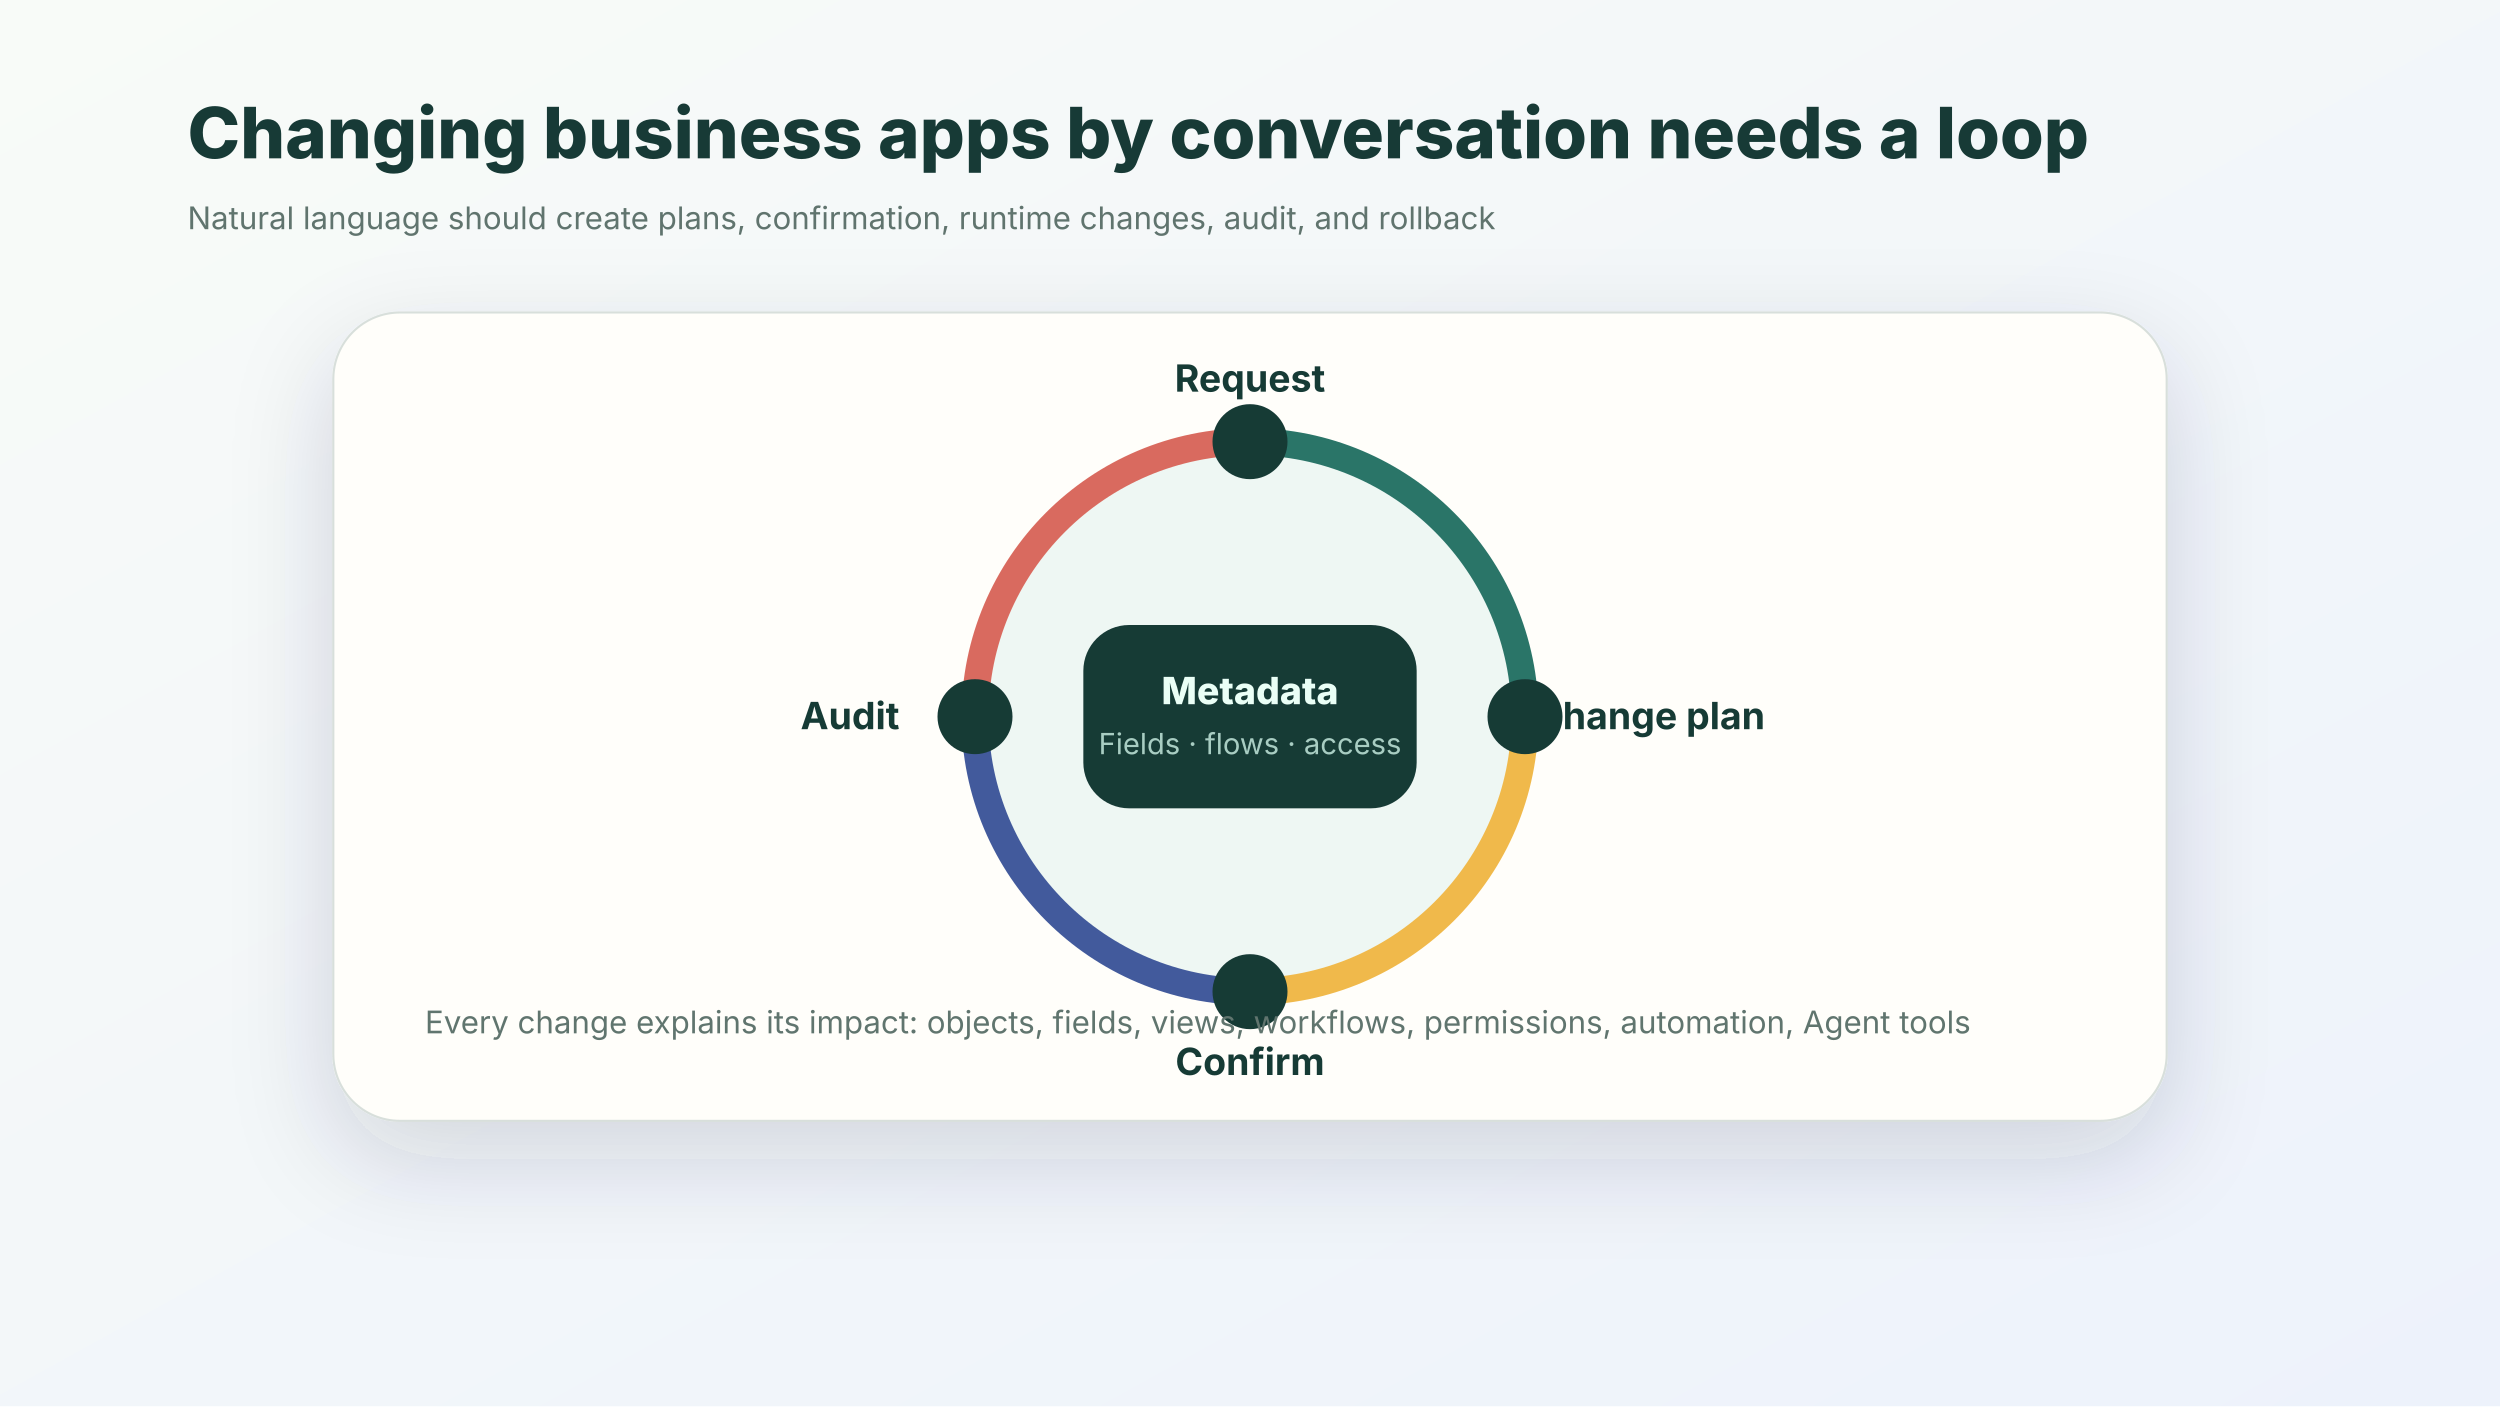
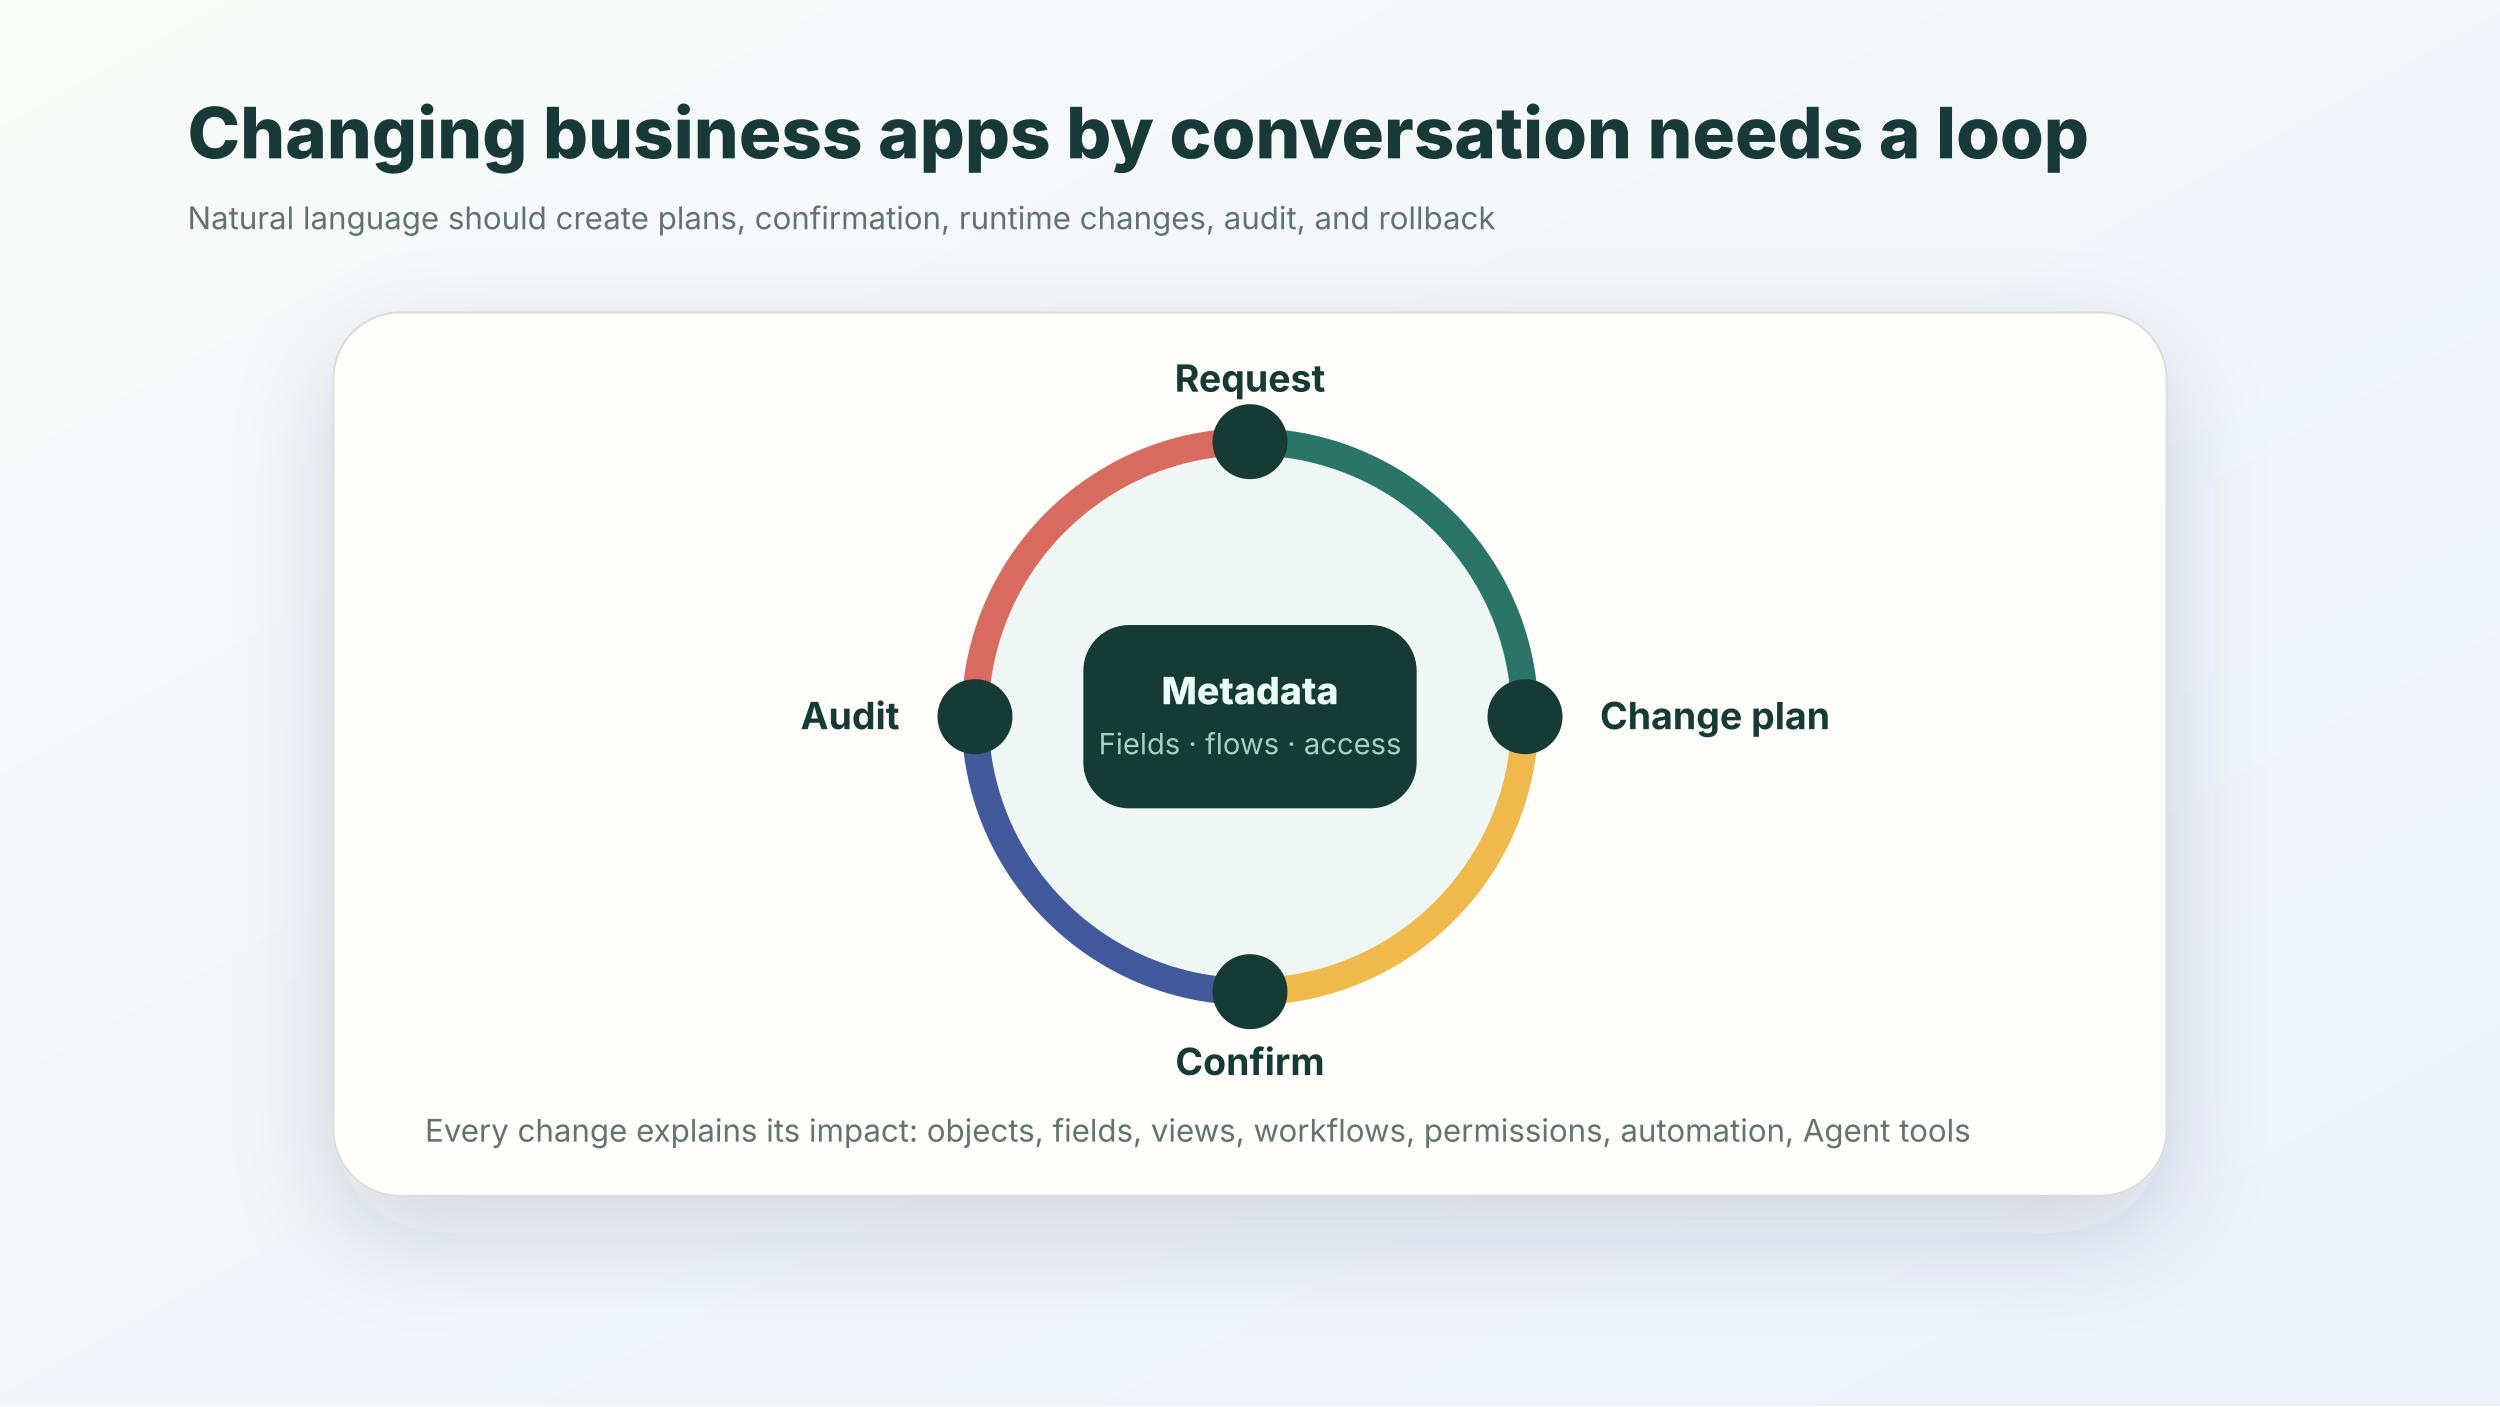
<svg xmlns="http://www.w3.org/2000/svg" viewBox="0 0 1200 675" role="img" aria-label="Conversational application iteration loop">
  <defs>
    <linearGradient id="bg" x1="0" x2="1" y1="0" y2="1">
      <stop stop-color="#f8fbf8" />
      <stop offset="1" stop-color="#edf2fb" />
    </linearGradient>
    <filter id="shadow" x="-20%" y="-20%" width="140%" height="150%">
      <feDropShadow dx="0" dy="18" stdDeviation="24" flood-color="#26364d" flood-opacity=".16" />
    </filter>
    <style>
      text{font-family:-apple-system,BlinkMacSystemFont,"Segoe UI",sans-serif;fill:#173a36}.title{font-size:34px;font-weight:780}.label{font-size:18px;font-weight:740}.tiny{font-size:15px;fill:#60746e}.invert{fill:#eafff6}.soft{fill:#a8cdc2}
    </style>
  </defs>
  <rect width="1200" height="675" fill="url(#bg)" />
  <text x="90" y="76" class="title">Changing business apps by conversation needs a loop</text>
  <text x="90" y="110" class="tiny">Natural language should create plans, confirmation, runtime changes, audit, and rollback</text>
  <g transform="translate(160 150)" filter="url(#shadow)">
-     <rect width="880" height="388" rx="32" fill="#fffefa" stroke="#d8dfdb" />
+     <rect width="880" height="424" rx="32" fill="#fffefa" stroke="#d8dfdb" />
    <circle cx="440" cy="194" r="132" fill="#eef7f3" stroke="#cfddd5" />
    <path d="M440 62 A132 132 0 0 1 572 194" fill="none" stroke="#2a7468" stroke-width="13" stroke-linecap="round" />
    <path d="M572 194 A132 132 0 0 1 440 326" fill="none" stroke="#f0b94b" stroke-width="13" stroke-linecap="round" />
    <path d="M440 326 A132 132 0 0 1 308 194" fill="none" stroke="#425a9c" stroke-width="13" stroke-linecap="round" />
    <path d="M308 194 A132 132 0 0 1 440 62" fill="none" stroke="#d96b5f" stroke-width="13" stroke-linecap="round" />
    <g fill="#173a36">
      <circle cx="440" cy="62" r="18" />
      <circle cx="572" cy="194" r="18" />
      <circle cx="440" cy="326" r="18" />
      <circle cx="308" cy="194" r="18" />
    </g>
    <g text-anchor="middle">
      <text x="440" y="38" class="label">Request</text>
-       <text x="632" y="200" class="label">Change plan</text>
+       <text x="608" y="200" text-anchor="start" class="label">Change plan</text>
      <text x="440" y="366" class="label">Confirm</text>
      <text x="248" y="200" class="label">Audit</text>
    </g>
    <g transform="translate(360 150)">
      <rect width="160" height="88" rx="22" fill="#173a36" />
      <text x="80" y="38" text-anchor="middle" class="invert" font-size="18" font-weight="760">Metadata</text>
      <text x="80" y="62" text-anchor="middle" class="soft" font-size="14">Fields · flows · access</text>
    </g>
-     <text x="44" y="346" class="tiny">Every change explains its impact: objects, fields, views, workflows, permissions, automation, Agent tools</text>
+     <text x="44" y="398" class="tiny">Every change explains its impact: objects, fields, views, workflows, permissions, automation, Agent tools</text>
  </g>
</svg>
